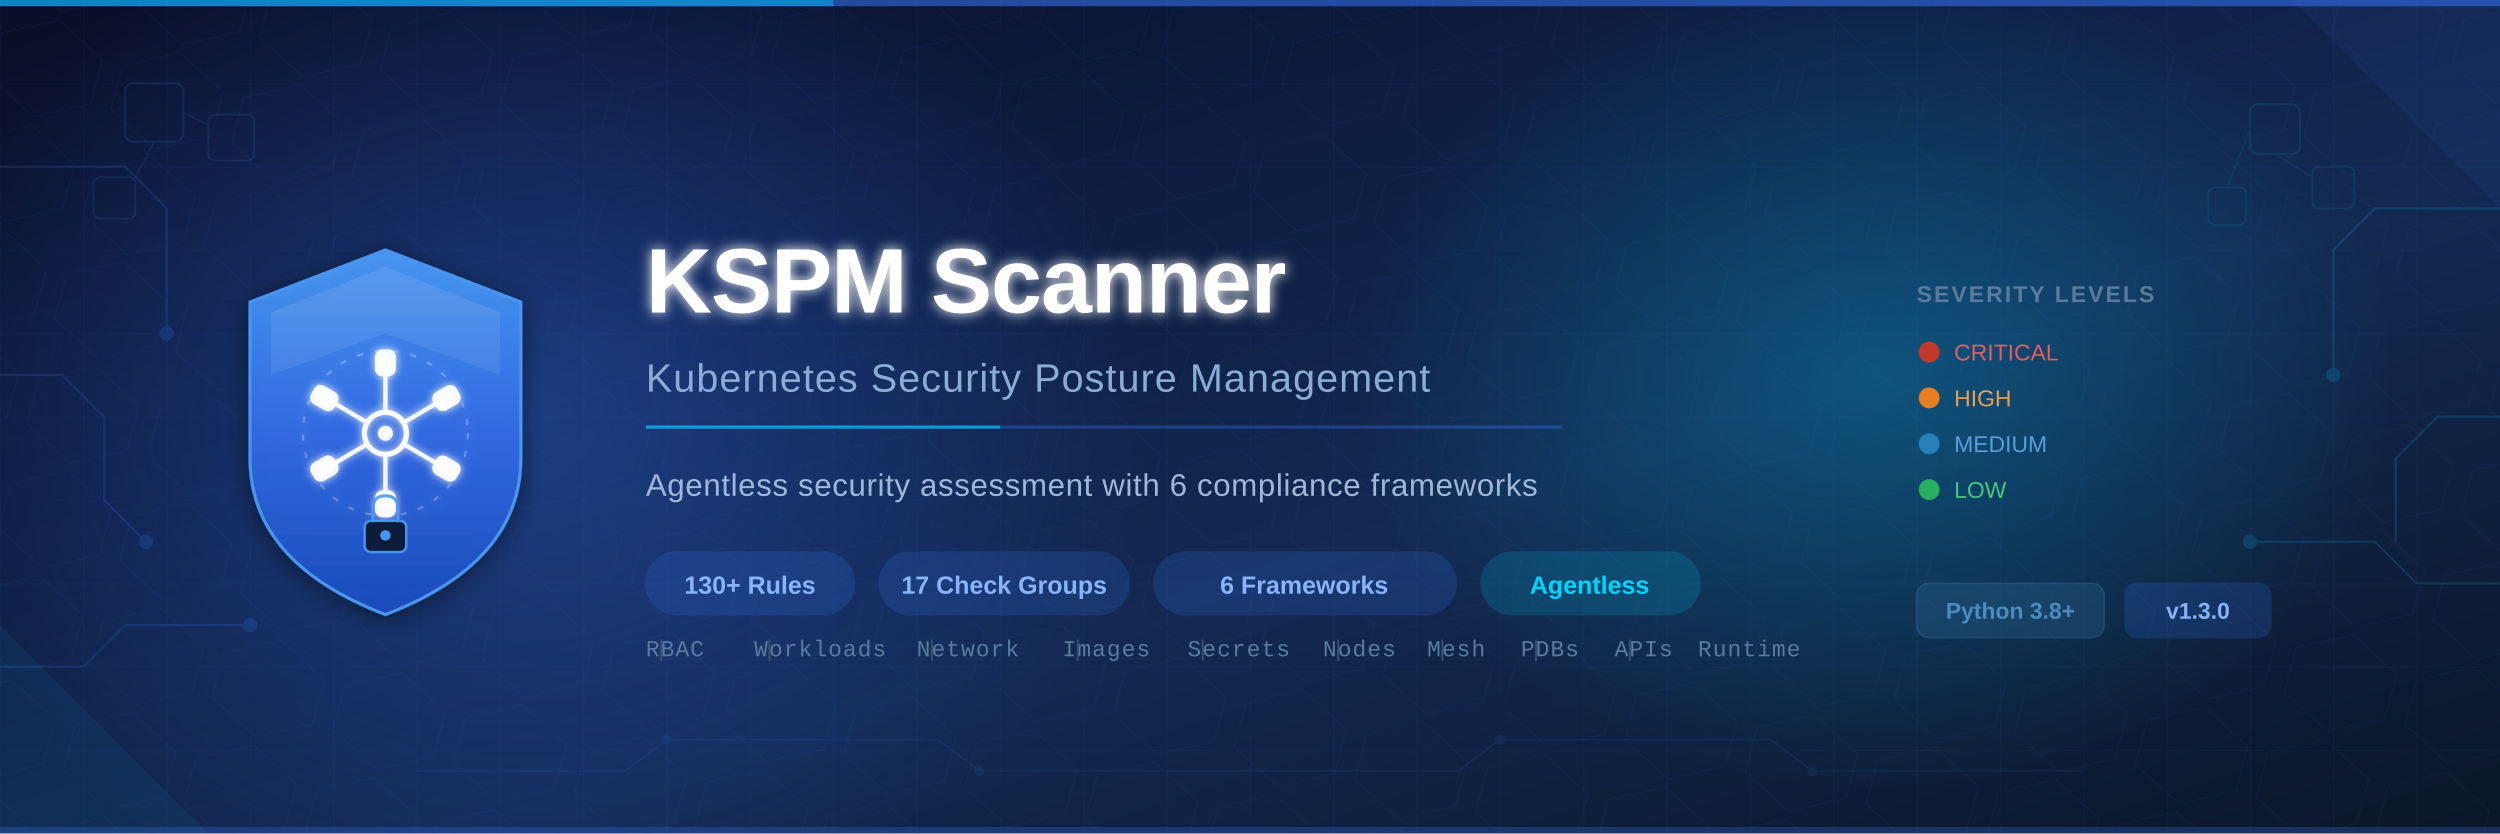
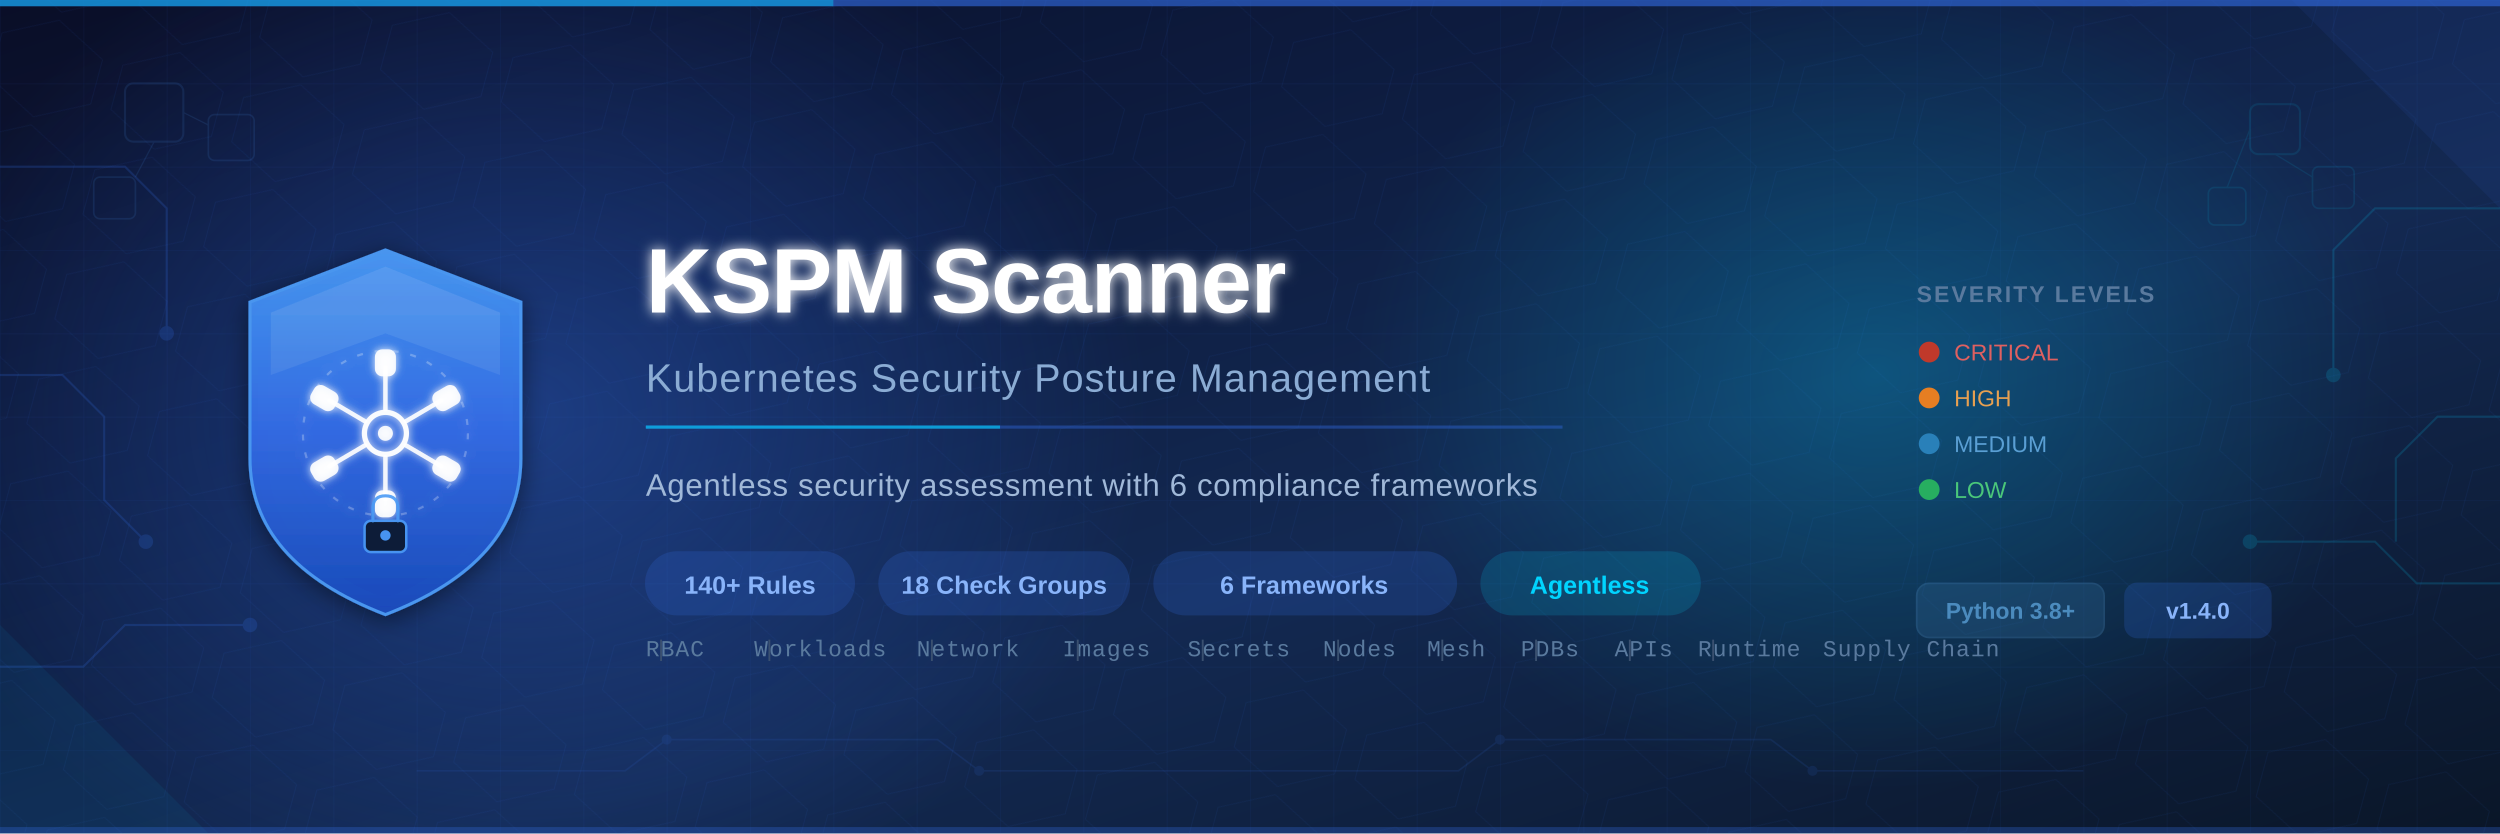
<svg xmlns="http://www.w3.org/2000/svg" viewBox="0 0 1200 400" width="1200" height="400">
  <defs>
    <linearGradient id="bgGrad" x1="0%" y1="0%" x2="100%" y2="100%">
      <stop offset="0%" style="stop-color:#0a0e27" />
      <stop offset="30%" style="stop-color:#0d1b3e" />
      <stop offset="60%" style="stop-color:#132952" />
      <stop offset="100%" style="stop-color:#0a1628" />
    </linearGradient>
    <radialGradient id="glowBlue" cx="50%" cy="50%" r="50%">
      <stop offset="0%" style="stop-color:#326ce5;stop-opacity:0.4" />
      <stop offset="100%" style="stop-color:#326ce5;stop-opacity:0" />
    </radialGradient>
    <radialGradient id="glowCyan" cx="50%" cy="50%" r="50%">
      <stop offset="0%" style="stop-color:#00d4ff;stop-opacity:0.25" />
      <stop offset="100%" style="stop-color:#00d4ff;stop-opacity:0" />
    </radialGradient>
    <linearGradient id="shieldGrad" x1="0%" y1="0%" x2="0%" y2="100%">
      <stop offset="0%" style="stop-color:#4a9af5" />
      <stop offset="50%" style="stop-color:#326ce5" />
      <stop offset="100%" style="stop-color:#1a4bbd" />
    </linearGradient>
    <linearGradient id="wheelGrad" x1="0%" y1="0%" x2="100%" y2="100%">
      <stop offset="0%" style="stop-color:#ffffff" />
      <stop offset="100%" style="stop-color:#c8ddf5" />
    </linearGradient>
    <pattern id="grid" width="40" height="40" patternUnits="userSpaceOnUse">
      <path d="M 40 0 L 0 0 0 40" fill="none" stroke="#326ce5" stroke-width="0.3" opacity="0.15" />
    </pattern>
    <pattern id="hexGrid" width="60" height="52" patternUnits="userSpaceOnUse" patternTransform="rotate(15)">
      <polygon points="30,2 55,15 55,37 30,50 5,37 5,15" fill="none" stroke="#326ce5" stroke-width="0.4" opacity="0.08" />
    </pattern>
    <linearGradient id="scanLine" x1="0%" y1="0%" x2="0%" y2="100%">
      <stop offset="0%" style="stop-color:#00d4ff;stop-opacity:0" />
      <stop offset="45%" style="stop-color:#00d4ff;stop-opacity:0" />
      <stop offset="50%" style="stop-color:#00d4ff;stop-opacity:0.15" />
      <stop offset="55%" style="stop-color:#00d4ff;stop-opacity:0" />
      <stop offset="100%" style="stop-color:#00d4ff;stop-opacity:0" />
    </linearGradient>
    <filter id="shadow" x="-10%" y="-10%" width="130%" height="130%">
      <feDropShadow dx="0" dy="2" stdDeviation="6" flood-color="#000" flood-opacity="0.5" />
    </filter>
    <filter id="glow" x="-20%" y="-20%" width="140%" height="140%">
      <feGaussianBlur stdDeviation="3" result="blur" />
      <feMerge>
        <feMergeNode in="blur" />
        <feMergeNode in="SourceGraphic" />
      </feMerge>
    </filter>
    <filter id="strongGlow" x="-30%" y="-30%" width="160%" height="160%">
      <feGaussianBlur stdDeviation="6" result="blur" />
      <feMerge>
        <feMergeNode in="blur" />
        <feMergeNode in="SourceGraphic" />
      </feMerge>
    </filter>
  </defs>
  <rect width="1200" height="400" fill="url(#bgGrad)" />
  <rect width="1200" height="400" fill="url(#hexGrid)" />
  <rect width="1200" height="400" fill="url(#grid)" />
  <ellipse cx="250" cy="200" rx="300" ry="250" fill="url(#glowBlue)" />
  <ellipse cx="900" cy="180" rx="250" ry="200" fill="url(#glowCyan)" />
  <g stroke="#326ce5" stroke-width="1" opacity="0.2" fill="none">
    <path d="M 0 80 L 60 80 L 80 100 L 80 160" />
    <path d="M 0 320 L 40 320 L 60 300 L 120 300" />
    <path d="M 0 180 L 30 180 L 50 200 L 50 240 L 70 260" />
    <circle cx="80" cy="160" r="3" fill="#326ce5" />
    <circle cx="120" cy="300" r="3" fill="#326ce5" />
    <circle cx="70" cy="260" r="3" fill="#326ce5" />
  </g>
  <g stroke="#00d4ff" stroke-width="1" opacity="0.15" fill="none">
    <path d="M 1200 100 L 1140 100 L 1120 120 L 1120 180" />
    <path d="M 1200 280 L 1160 280 L 1140 260 L 1080 260" />
    <path d="M 1200 200 L 1170 200 L 1150 220 L 1150 260" />
    <circle cx="1120" cy="180" r="3" fill="#00d4ff" />
    <circle cx="1080" cy="260" r="3" fill="#00d4ff" />
  </g>
  <g opacity="0.12">
    <rect x="60" y="40" width="28" height="28" rx="4" fill="none" stroke="#4a9af5" stroke-width="1" />
    <rect x="100" y="55" width="22" height="22" rx="3" fill="none" stroke="#4a9af5" stroke-width="0.8" />
    <rect x="45" y="85" width="20" height="20" rx="3" fill="none" stroke="#4a9af5" stroke-width="0.8" />
    <line x1="88" y1="54" x2="100" y2="60" stroke="#4a9af5" stroke-width="0.6" />
    <line x1="74" y1="68" x2="65" y2="85" stroke="#4a9af5" stroke-width="0.6" />
  </g>
  <g opacity="0.1">
    <rect x="1080" y="50" width="24" height="24" rx="4" fill="none" stroke="#00d4ff" stroke-width="1" />
    <rect x="1110" y="80" width="20" height="20" rx="3" fill="none" stroke="#00d4ff" stroke-width="0.8" />
    <rect x="1060" y="90" width="18" height="18" rx="3" fill="none" stroke="#00d4ff" stroke-width="0.8" />
    <line x1="1092" y1="74" x2="1110" y2="85" stroke="#00d4ff" stroke-width="0.6" />
    <line x1="1080" y1="62" x2="1069" y2="90" stroke="#00d4ff" stroke-width="0.6" />
  </g>
  <g stroke="#326ce5" stroke-width="0.8" opacity="0.12" fill="none">
    <path d="M 200 370 L 300 370 L 320 355 L 450 355 L 470 370 L 600 370" />
    <path d="M 600 370 L 700 370 L 720 355 L 850 355 L 870 370 L 1000 370" />
    <circle cx="320" cy="355" r="2" fill="#326ce5" />
    <circle cx="470" cy="370" r="2" fill="#326ce5" />
    <circle cx="720" cy="355" r="2" fill="#326ce5" />
    <circle cx="870" cy="370" r="2" fill="#326ce5" />
  </g>
  <g transform="translate(185, 200)" filter="url(#shadow)">
    <path d="M 0 -80 L 65 -55 L 65 20 Q 65 70 0 95 Q -65 70 -65 20 L -65 -55 Z" fill="url(#shieldGrad)" opacity="0.95" stroke="#4a9af5" stroke-width="1.5" />
    <path d="M 0 -72 L 55 -50 L 55 -20 L 0 -40 L -55 -20 L -55 -50 Z" fill="#ffffff" opacity="0.08" />
    <g transform="translate(0, 8) scale(0.72)" fill="url(#wheelGrad)" filter="url(#glow)">
      <circle cx="0" cy="0" r="14" fill="none" stroke="white" stroke-width="3.5" opacity="0.95" />
      <circle cx="0" cy="0" r="5" fill="white" opacity="0.9" />
      <g stroke="white" stroke-width="3" opacity="0.9" stroke-linecap="round">
        <line x1="0" y1="-16" x2="0" y2="-44" />
        <line x1="13.6" y1="-8" x2="37.4" y2="-22" />
        <line x1="13.6" y1="8" x2="37.4" y2="22" />
        <line x1="0" y1="16" x2="0" y2="44" />
        <line x1="-13.6" y1="8" x2="-37.4" y2="22" />
        <line x1="-13.6" y1="-8" x2="-37.4" y2="-22" />
      </g>
      <g fill="white" opacity="0.9">
        <rect x="-7" y="-56" width="14" height="18" rx="5" transform="rotate(0)" />
        <rect x="-7" y="-56" width="14" height="18" rx="5" transform="rotate(60)" />
        <rect x="-7" y="-56" width="14" height="18" rx="5" transform="rotate(120)" />
        <rect x="-7" y="-56" width="14" height="18" rx="5" transform="rotate(180)" />
        <rect x="-7" y="-56" width="14" height="18" rx="5" transform="rotate(240)" />
        <rect x="-7" y="-56" width="14" height="18" rx="5" transform="rotate(300)" />
      </g>
      <circle cx="0" cy="0" r="55" fill="none" stroke="white" stroke-width="1.5" opacity="0.25" stroke-dasharray="4 8" />
    </g>
    <g transform="translate(0, 56)" opacity="0.9">
      <rect x="-10" y="-6" width="20" height="15" rx="3" fill="#0a1628" stroke="#4a9af5" stroke-width="1.2" />
      <path d="M -6 -6 L -6 -12 Q -6 -18 0 -18 Q 6 -18 6 -12 L 6 -6" fill="none" stroke="#4a9af5" stroke-width="1.5" stroke-linecap="round" />
      <circle cx="0" cy="1" r="2.5" fill="#4a9af5" />
    </g>
  </g>
  <text x="310" y="150" font-family="'Segoe UI','Helvetica Neue',Arial,sans-serif" font-size="44" font-weight="700" fill="#ffffff" letter-spacing="-0.5" filter="url(#glow)">
    KSPM Scanner
  </text>
  <text x="310" y="188" font-family="'Segoe UI','Helvetica Neue',Arial,sans-serif" font-size="19" font-weight="400" fill="#8bacd4" letter-spacing="0.5">
    Kubernetes Security Posture Management
  </text>
  <line x1="310" y1="205" x2="750" y2="205" stroke="#326ce5" stroke-width="1.5" opacity="0.4" />
  <line x1="310" y1="205" x2="480" y2="205" stroke="#00d4ff" stroke-width="1.5" opacity="0.6" />
  <text x="310" y="238" font-family="'Segoe UI','Helvetica Neue',Arial,sans-serif" font-size="15" font-weight="300" fill="#a0b8d8" letter-spacing="0.3">
    Agentless security assessment with 6 compliance frameworks
  </text>
  <g transform="translate(310, 265)">
    <rect x="0" y="0" width="100" height="30" rx="15" fill="#326ce5" opacity="0.2" stroke="#326ce5" stroke-width="0.8" />
-     <text x="50" y="20" font-family="'Segoe UI',Arial,sans-serif" font-size="12" font-weight="600" fill="#89b4fa" text-anchor="middle">130+ Rules</text>
+     <text x="50" y="20" font-family="'Segoe UI',Arial,sans-serif" font-size="12" font-weight="600" fill="#89b4fa" text-anchor="middle">140+ Rules</text>
  </g>
  <g transform="translate(422, 265)">
    <rect x="0" y="0" width="120" height="30" rx="15" fill="#326ce5" opacity="0.2" stroke="#326ce5" stroke-width="0.8" />
-     <text x="60" y="20" font-family="'Segoe UI',Arial,sans-serif" font-size="12" font-weight="600" fill="#89b4fa" text-anchor="middle">17 Check Groups</text>
+     <text x="60" y="20" font-family="'Segoe UI',Arial,sans-serif" font-size="12" font-weight="600" fill="#89b4fa" text-anchor="middle">18 Check Groups</text>
  </g>
  <g transform="translate(554, 265)">
    <rect x="0" y="0" width="145" height="30" rx="15" fill="#326ce5" opacity="0.2" stroke="#326ce5" stroke-width="0.8" />
    <text x="72" y="20" font-family="'Segoe UI',Arial,sans-serif" font-size="12" font-weight="600" fill="#89b4fa" text-anchor="middle">6 Frameworks</text>
  </g>
  <g transform="translate(711, 265)">
    <rect x="0" y="0" width="105" height="30" rx="15" fill="#00d4ff" opacity="0.15" stroke="#00d4ff" stroke-width="0.8" />
    <text x="52" y="20" font-family="'Segoe UI',Arial,sans-serif" font-size="12" font-weight="600" fill="#00d4ff" text-anchor="middle">Agentless</text>
  </g>
  <g transform="translate(310, 315)" font-family="'Consolas','Courier New',monospace" font-size="11" fill="#5a7a9e" letter-spacing="0.5">
    <text x="0" y="0">RBAC</text>
    <text x="4" y="0" fill="#3a5070"> | </text>
    <text x="52" y="0">Workloads</text>
    <text x="56" y="0" fill="#3a5070"> | </text>
    <text x="130" y="0">Network</text>
    <text x="134" y="0" fill="#3a5070"> | </text>
    <text x="200" y="0">Images</text>
    <text x="204" y="0" fill="#3a5070"> | </text>
    <text x="260" y="0">Secrets</text>
    <text x="264" y="0" fill="#3a5070"> | </text>
    <text x="325" y="0">Nodes</text>
    <text x="329" y="0" fill="#3a5070"> | </text>
    <text x="375" y="0">Mesh</text>
    <text x="379" y="0" fill="#3a5070"> | </text>
    <text x="420" y="0">PDBs</text>
    <text x="424" y="0" fill="#3a5070"> | </text>
    <text x="465" y="0">APIs</text>
    <text x="469" y="0" fill="#3a5070"> | </text>
    <text x="505" y="0">Runtime</text>
+     <text x="509" y="0" fill="#3a5070"> | </text>
+     <text x="565" y="0">Supply Chain</text>
  </g>
  <g transform="translate(920, 145)">
    <text x="0" y="0" font-family="'Segoe UI',Arial,sans-serif" font-size="11" font-weight="600" fill="#5a7a9e" letter-spacing="1">SEVERITY LEVELS</text>
    <g transform="translate(0, 18)">
      <circle cx="6" cy="6" r="5" fill="#c0392b" />
      <text x="18" y="10" font-family="'Segoe UI',Arial,sans-serif" font-size="11" fill="#e06060">CRITICAL</text>
    </g>
    <g transform="translate(0, 40)">
      <circle cx="6" cy="6" r="5" fill="#e67e22" />
      <text x="18" y="10" font-family="'Segoe UI',Arial,sans-serif" font-size="11" fill="#e8a050">HIGH</text>
    </g>
    <g transform="translate(0, 62)">
      <circle cx="6" cy="6" r="5" fill="#2980b9" />
      <text x="18" y="10" font-family="'Segoe UI',Arial,sans-serif" font-size="11" fill="#5a9fd4">MEDIUM</text>
    </g>
    <g transform="translate(0, 84)">
      <circle cx="6" cy="6" r="5" fill="#27ae60" />
      <text x="18" y="10" font-family="'Segoe UI',Arial,sans-serif" font-size="11" fill="#4ac77a">LOW</text>
    </g>
  </g>
  <g transform="translate(920, 280)">
    <rect x="0" y="0" width="90" height="26" rx="6" fill="#306998" opacity="0.3" stroke="#4b8bbe" stroke-width="0.8" />
    <text x="45" y="17" font-family="'Segoe UI',Arial,sans-serif" font-size="11" font-weight="600" fill="#4b8bbe" text-anchor="middle">Python 3.8+</text>
  </g>
  <g transform="translate(1020, 280)">
    <rect x="0" y="0" width="70" height="26" rx="6" fill="#326ce5" opacity="0.2" stroke="#326ce5" stroke-width="0.8" />
-     <text x="35" y="17" font-family="'Segoe UI',Arial,sans-serif" font-size="11" font-weight="600" fill="#89b4fa" text-anchor="middle">v1.3.0</text>
+     <text x="35" y="17" font-family="'Segoe UI',Arial,sans-serif" font-size="11" font-weight="600" fill="#89b4fa" text-anchor="middle">v1.4.0</text>
  </g>
  <g opacity="0.08">
    <path d="M 1200 0 L 1100 0 L 1200 100 Z" fill="#326ce5" />
  </g>
  <g opacity="0.06">
    <path d="M 0 400 L 100 400 L 0 300 Z" fill="#00d4ff" />
  </g>
  <rect x="0" y="0" width="1200" height="3" fill="#326ce5" opacity="0.6" />
  <rect x="0" y="0" width="400" height="3" fill="#00d4ff" opacity="0.4" />
  <rect x="0" y="397" width="1200" height="3" fill="#326ce5" opacity="0.3" />
</svg>
